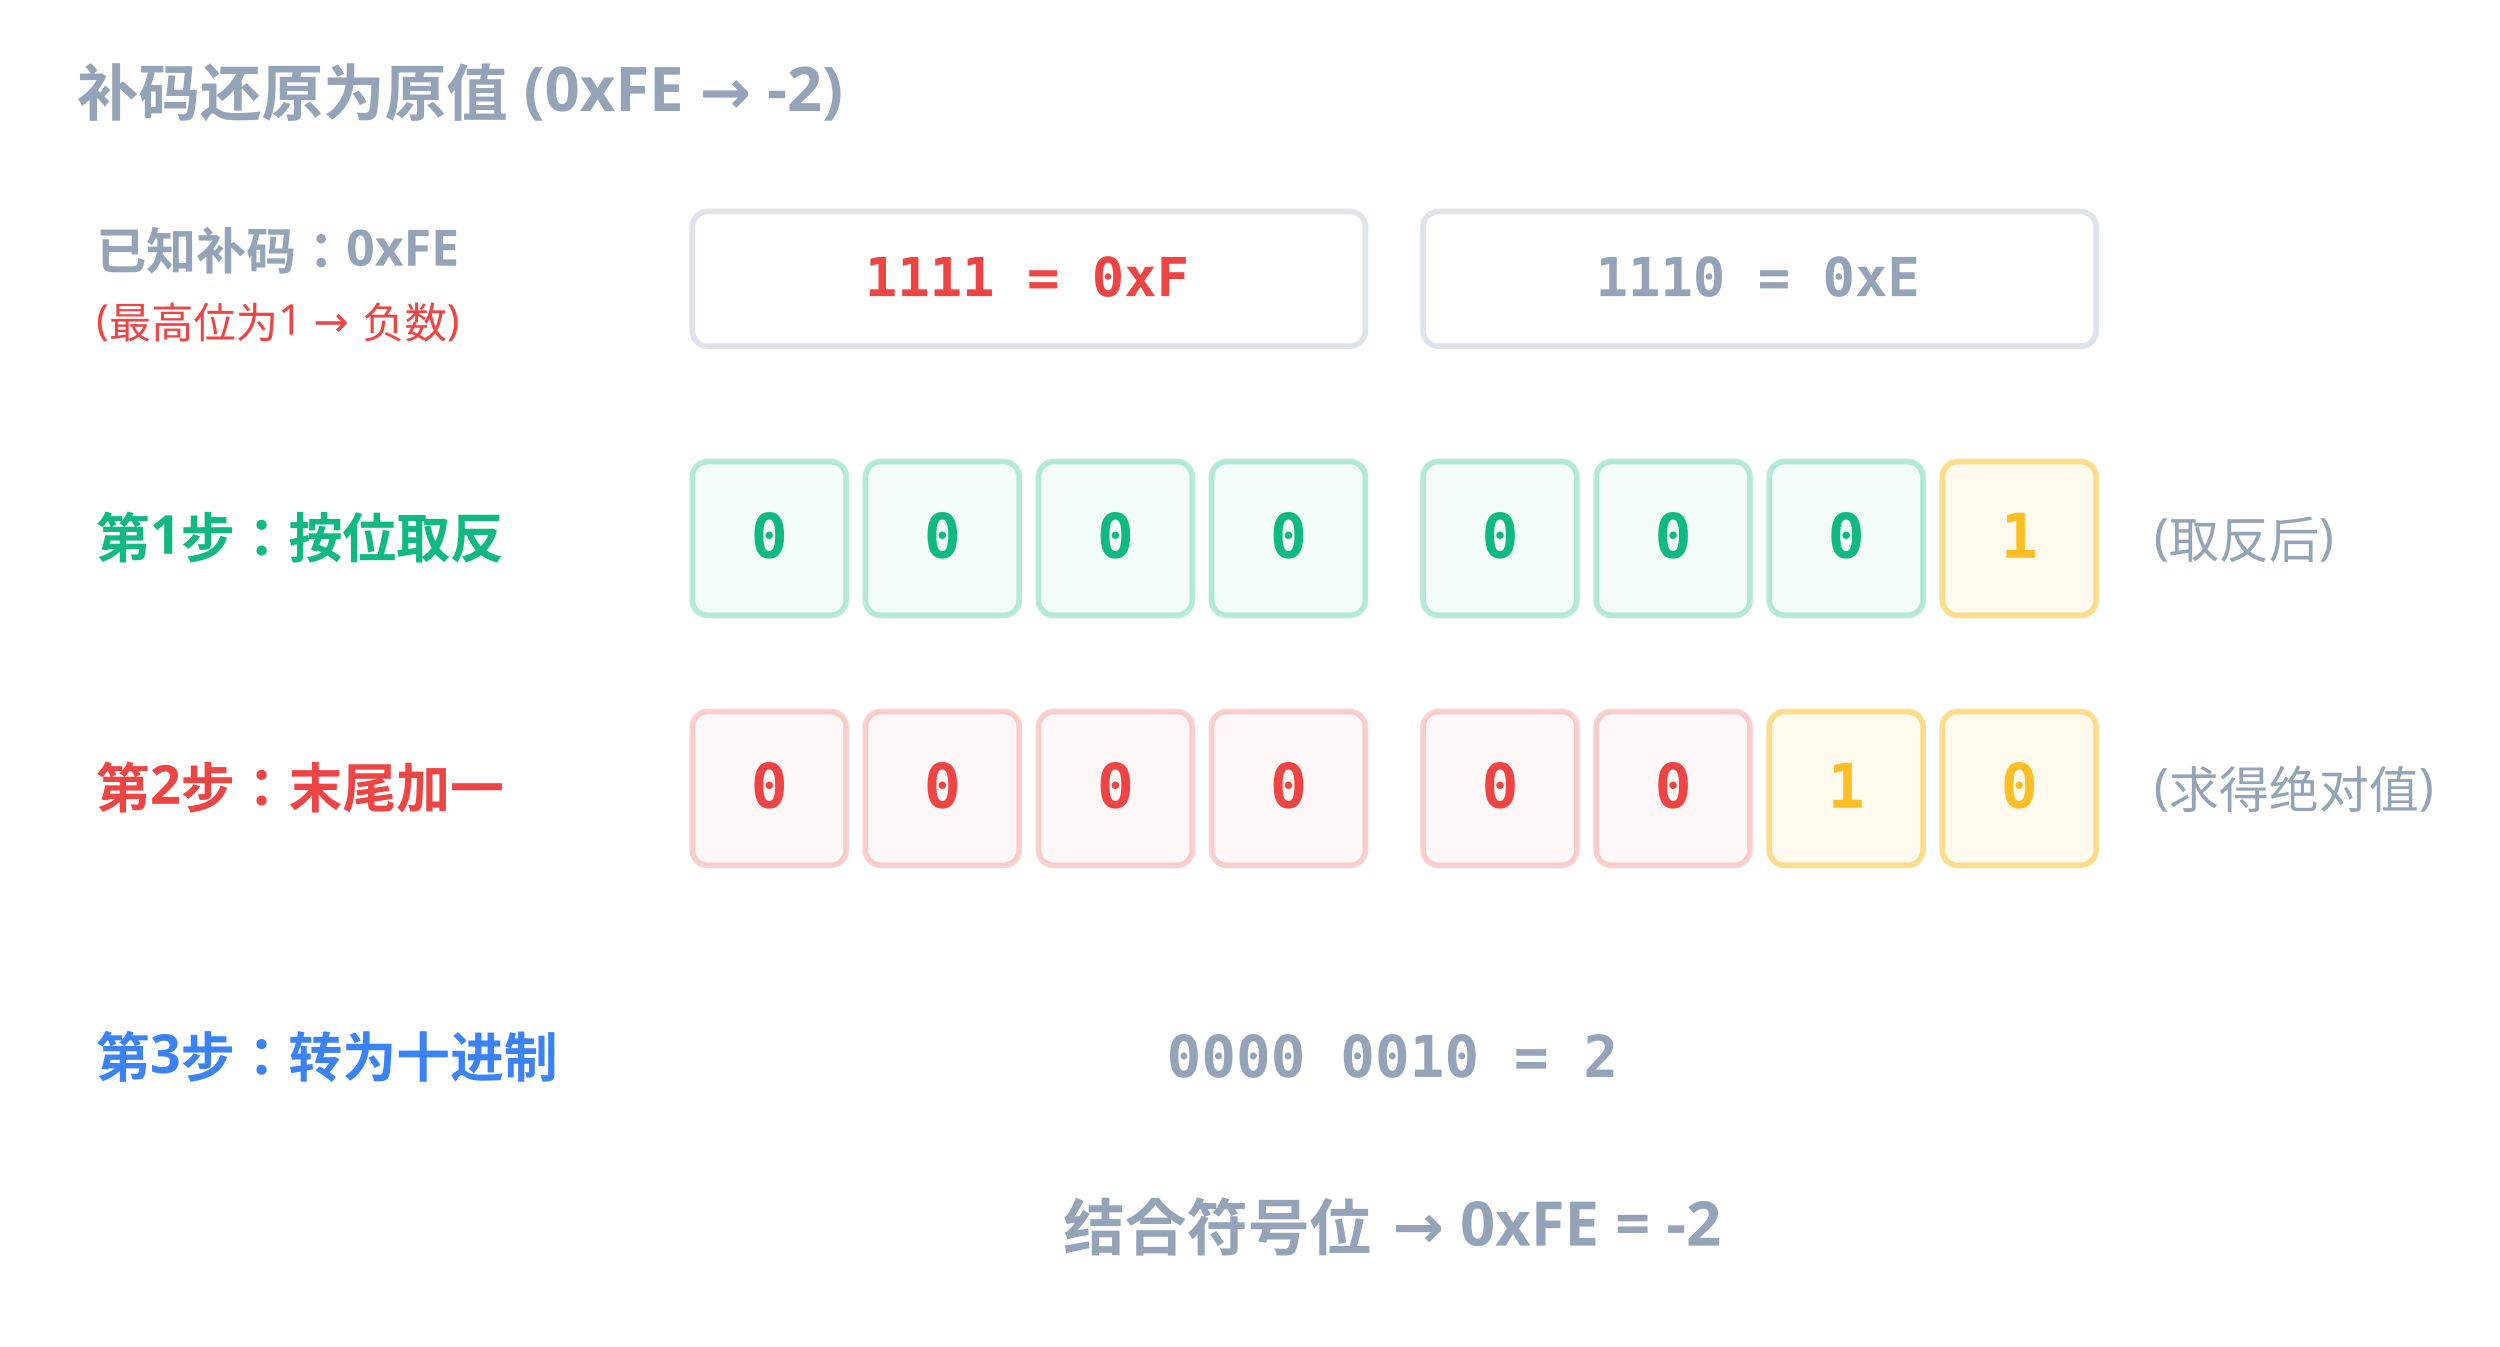
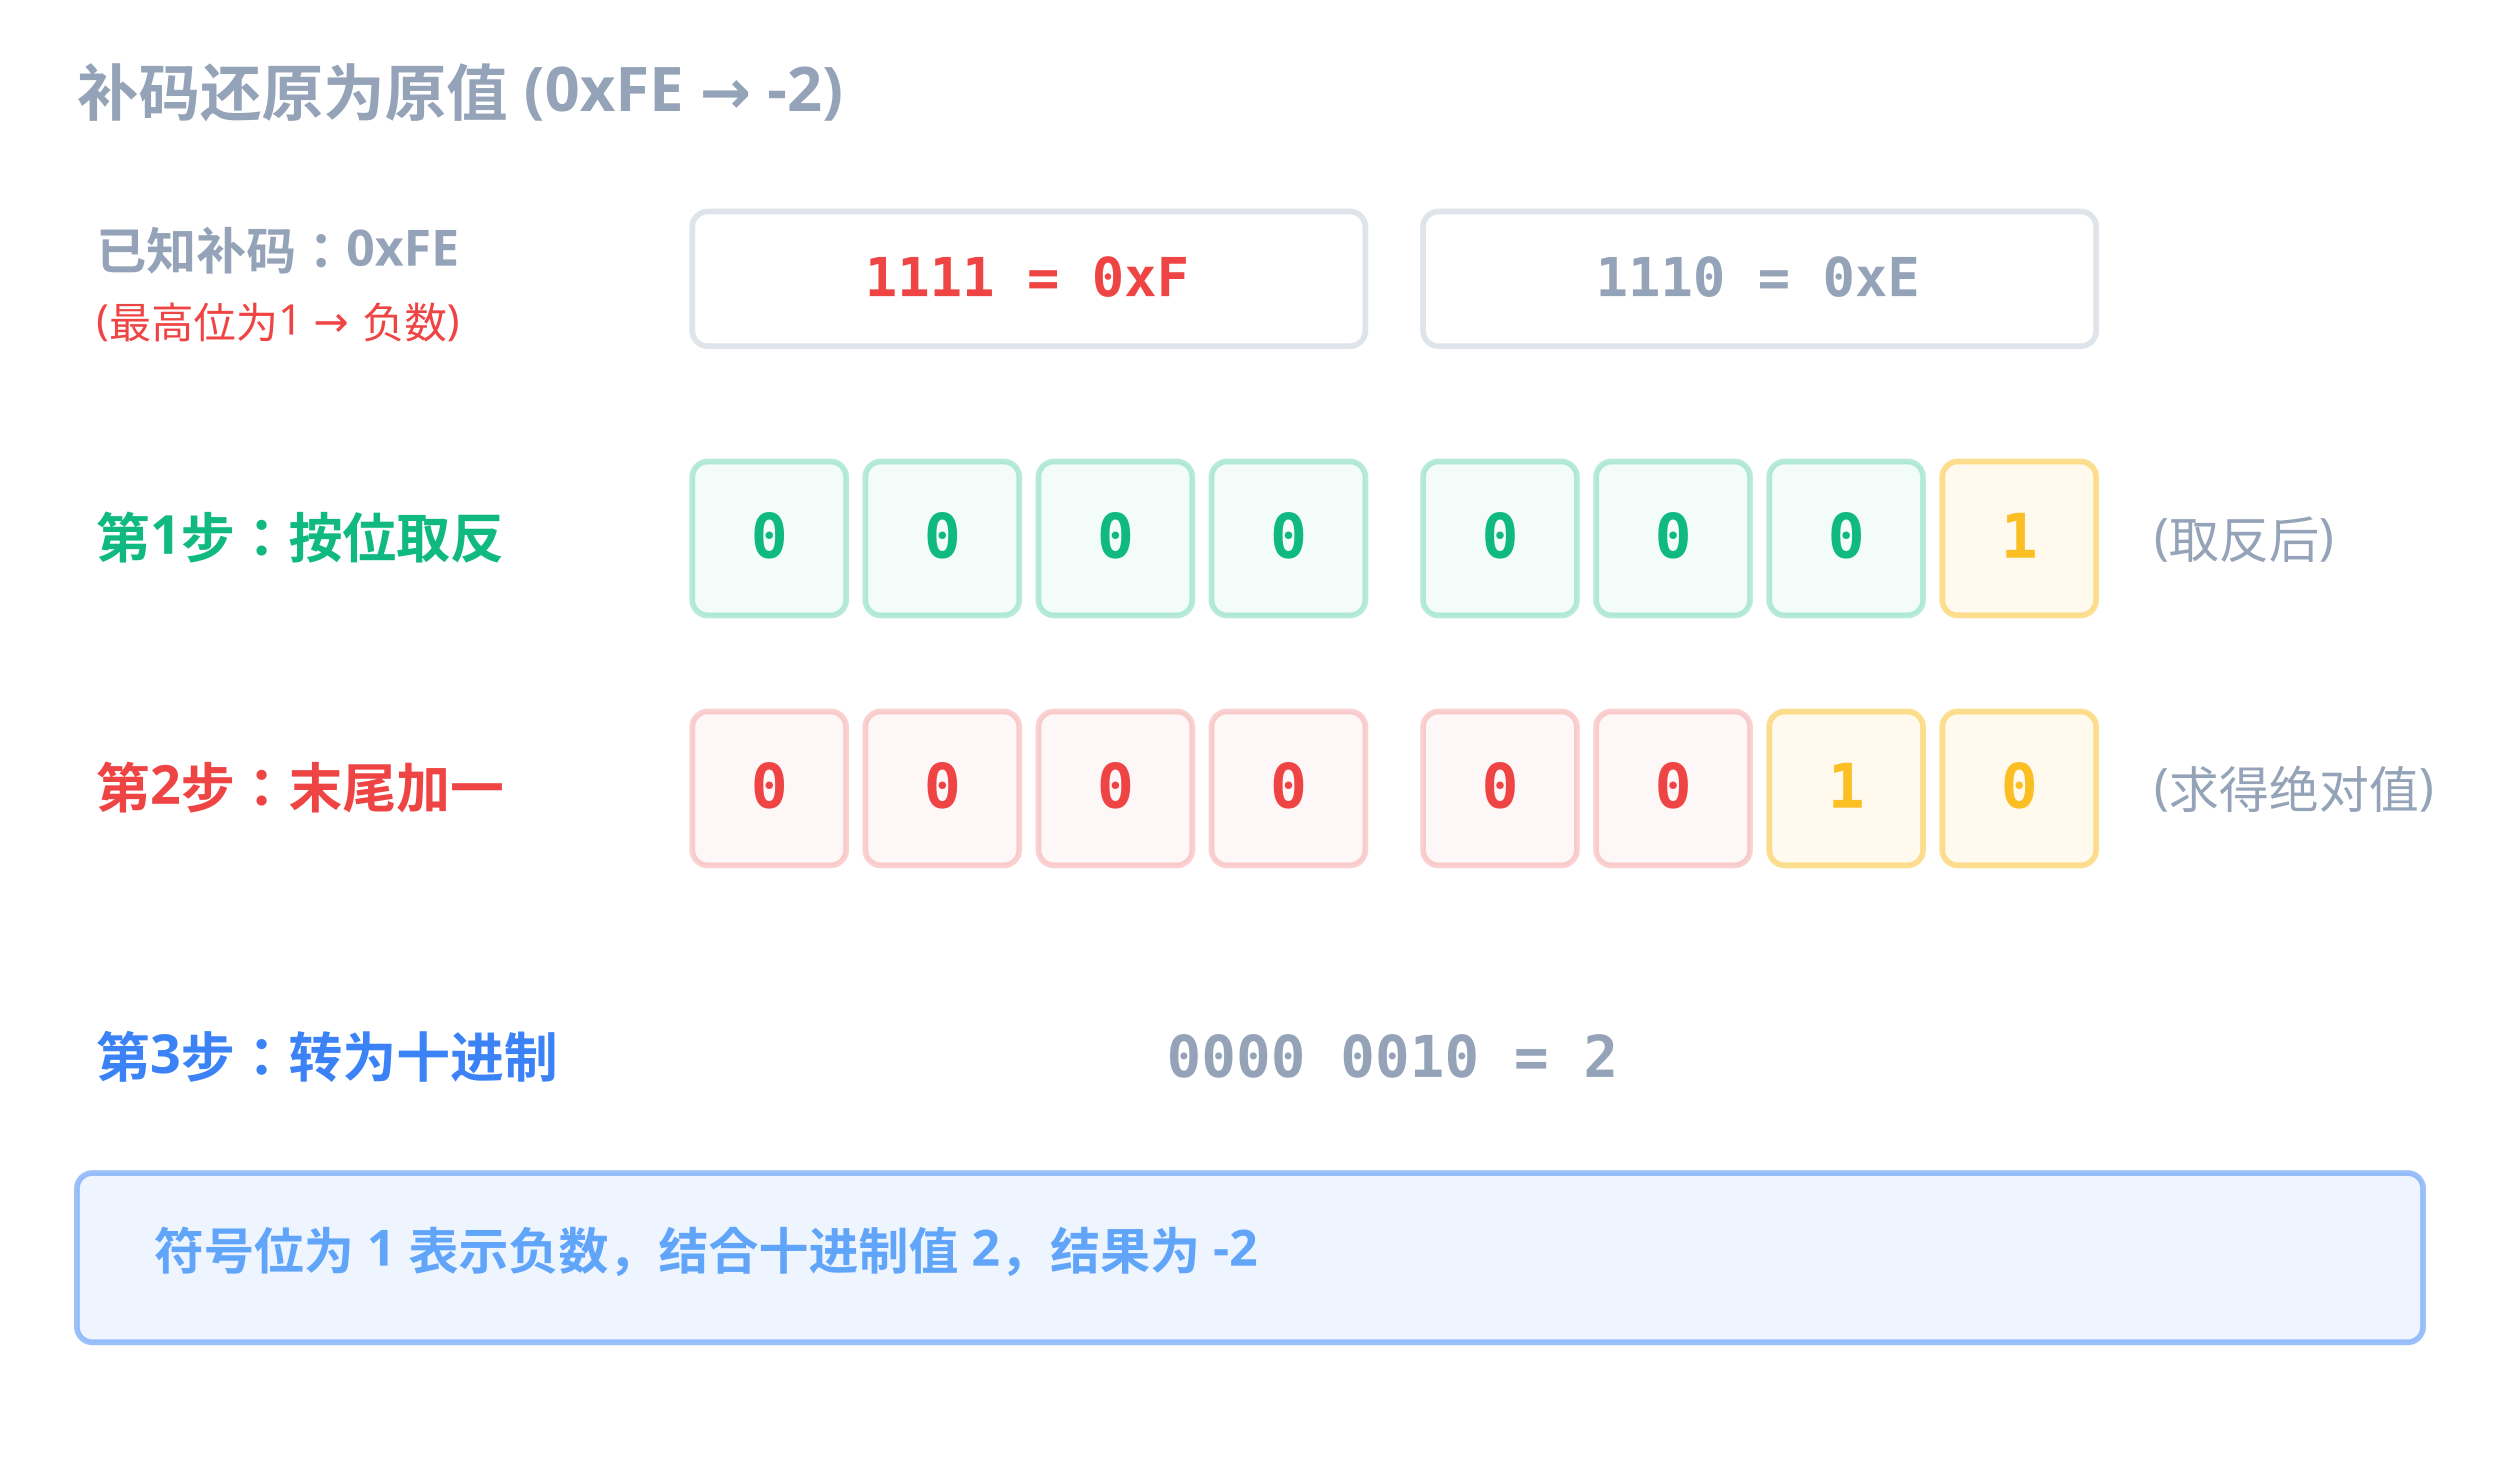
- <svg xmlns="http://www.w3.org/2000/svg" viewBox="0 0 650 350" width="100%" height="100%" font-family="'Noto Sans SC','Microsoft YaHei','PingFang SC','Hiragino Sans GB',sans-serif" font-size="14">
+ <svg xmlns="http://www.w3.org/2000/svg" viewBox="0 0 650 380" width="100%" height="100%" font-family="'Noto Sans SC','Microsoft YaHei','PingFang SC','Hiragino Sans GB',sans-serif" font-size="14">
  <text x="20" y="30" font-size="16" font-weight="bold" fill="#94a3b8">补码还原为原值 (0xFE → -2)</text>
  <g transform="translate(0, 55)">
    <rect x="180" y="0" width="175" height="35" rx="4" fill="none" stroke="#94a3b8" stroke-opacity="0.3" stroke-width="1.5" />
    <text x="267" y="22" font-family="monospace" font-size="14" font-weight="bold" fill="#ef4444" text-anchor="middle">1111 = 0xF</text>
    <rect x="370" y="0" width="175" height="35" rx="4" fill="none" stroke="#94a3b8" stroke-opacity="0.3" stroke-width="1.5" />
    <text x="457" y="22" font-family="monospace" font-size="14" font-weight="bold" fill="#94a3b8" text-anchor="middle">1110 = 0xE</text>
    <text x="25" y="15" font-size="13" font-weight="bold" fill="#94a3b8">已知补码：0xFE</text>
    <text x="25" y="32" font-size="11" fill="#ef4444">(最高位为1 → 负数)</text>
  </g>
  <g transform="translate(0, 60)">
    <text x="25" y="85" font-size="14" font-weight="bold" fill="#10b981">第1步：按位取反</text>
    <rect x="180" y="60" width="40" height="40" rx="4" fill="#10b981" fill-opacity="0.05" stroke="#10b981" stroke-opacity="0.3" stroke-width="1.5" />
    <text x="200" y="85" font-family="monospace" font-size="16" font-weight="bold" fill="#10b981" text-anchor="middle">0</text>
    <rect x="225" y="60" width="40" height="40" rx="4" fill="#10b981" fill-opacity="0.05" stroke="#10b981" stroke-opacity="0.3" stroke-width="1.5" />
    <text x="245" y="85" font-family="monospace" font-size="16" font-weight="bold" fill="#10b981" text-anchor="middle">0</text>
    <rect x="270" y="60" width="40" height="40" rx="4" fill="#10b981" fill-opacity="0.05" stroke="#10b981" stroke-opacity="0.3" stroke-width="1.5" />
    <text x="290" y="85" font-family="monospace" font-size="16" font-weight="bold" fill="#10b981" text-anchor="middle">0</text>
    <rect x="315" y="60" width="40" height="40" rx="4" fill="#10b981" fill-opacity="0.05" stroke="#10b981" stroke-opacity="0.3" stroke-width="1.5" />
    <text x="335" y="85" font-family="monospace" font-size="16" font-weight="bold" fill="#10b981" text-anchor="middle">0</text>
    <rect x="370" y="60" width="40" height="40" rx="4" fill="#10b981" fill-opacity="0.05" stroke="#10b981" stroke-opacity="0.3" stroke-width="1.5" />
    <text x="390" y="85" font-family="monospace" font-size="16" font-weight="bold" fill="#10b981" text-anchor="middle">0</text>
    <rect x="415" y="60" width="40" height="40" rx="4" fill="#10b981" fill-opacity="0.05" stroke="#10b981" stroke-opacity="0.3" stroke-width="1.5" />
    <text x="435" y="85" font-family="monospace" font-size="16" font-weight="bold" fill="#10b981" text-anchor="middle">0</text>
    <rect x="460" y="60" width="40" height="40" rx="4" fill="#10b981" fill-opacity="0.05" stroke="#10b981" stroke-opacity="0.3" stroke-width="1.5" />
    <text x="480" y="85" font-family="monospace" font-size="16" font-weight="bold" fill="#10b981" text-anchor="middle">0</text>
    <rect x="505" y="60" width="40" height="40" rx="4" fill="#fbbf24" fill-opacity="0.08" stroke="#fbbf24" stroke-opacity="0.5" stroke-width="1.5" />
    <text x="525" y="85" font-family="monospace" font-size="16" font-weight="bold" fill="#fbbf24" text-anchor="middle">1</text>
    <text x="560" y="84" font-size="13" fill="#94a3b8">(取反后)</text>
  </g>
  <g transform="translate(0, 125)">
    <text x="25" y="85" font-size="14" font-weight="bold" fill="#ef4444">第2步：末尾加一</text>
    <rect x="180" y="60" width="40" height="40" rx="4" fill="#ef4444" fill-opacity="0.04" stroke="#ef4444" stroke-opacity="0.25" stroke-width="1.5" />
    <text x="200" y="85" font-family="monospace" font-size="16" font-weight="bold" fill="#ef4444" text-anchor="middle">0</text>
    <rect x="225" y="60" width="40" height="40" rx="4" fill="#ef4444" fill-opacity="0.04" stroke="#ef4444" stroke-opacity="0.25" stroke-width="1.5" />
    <text x="245" y="85" font-family="monospace" font-size="16" font-weight="bold" fill="#ef4444" text-anchor="middle">0</text>
    <rect x="270" y="60" width="40" height="40" rx="4" fill="#ef4444" fill-opacity="0.04" stroke="#ef4444" stroke-opacity="0.25" stroke-width="1.5" />
    <text x="290" y="85" font-family="monospace" font-size="16" font-weight="bold" fill="#ef4444" text-anchor="middle">0</text>
    <rect x="315" y="60" width="40" height="40" rx="4" fill="#ef4444" fill-opacity="0.04" stroke="#ef4444" stroke-opacity="0.25" stroke-width="1.5" />
    <text x="335" y="85" font-family="monospace" font-size="16" font-weight="bold" fill="#ef4444" text-anchor="middle">0</text>
    <rect x="370" y="60" width="40" height="40" rx="4" fill="#ef4444" fill-opacity="0.04" stroke="#ef4444" stroke-opacity="0.25" stroke-width="1.5" />
    <text x="390" y="85" font-family="monospace" font-size="16" font-weight="bold" fill="#ef4444" text-anchor="middle">0</text>
    <rect x="415" y="60" width="40" height="40" rx="4" fill="#ef4444" fill-opacity="0.04" stroke="#ef4444" stroke-opacity="0.25" stroke-width="1.5" />
    <text x="435" y="85" font-family="monospace" font-size="16" font-weight="bold" fill="#ef4444" text-anchor="middle">0</text>
    <rect x="460" y="60" width="40" height="40" rx="4" fill="#fbbf24" fill-opacity="0.08" stroke="#fbbf24" stroke-opacity="0.5" stroke-width="1.5" />
    <text x="480" y="85" font-family="monospace" font-size="16" font-weight="bold" fill="#fbbf24" text-anchor="middle">1</text>
    <rect x="505" y="60" width="40" height="40" rx="4" fill="#fbbf24" fill-opacity="0.08" stroke="#fbbf24" stroke-opacity="0.5" stroke-width="1.5" />
    <text x="525" y="85" font-family="monospace" font-size="16" font-weight="bold" fill="#fbbf24" text-anchor="middle">0</text>
    <text x="560" y="84" font-size="13" fill="#94a3b8">(求得绝对值)</text>
  </g>
  <g transform="translate(0, 235)">
    <text x="25" y="45" font-size="14" font-weight="bold" fill="#3b82f6">第3步：转为十进制</text>
    <text x="362" y="45" font-family="monospace" font-size="15" font-weight="bold" fill="#94a3b8" text-anchor="middle">0000 0010 = 2</text>
  </g>
-   <text x="362" y="325" font-size="16" font-weight="bold" fill="#94a3b8" text-anchor="middle">结合符号位  →  0xFE = -2</text>
+   <rect x="20" y="305" width="610" height="44" rx="4" fill="#3b82f6" fill-opacity="0.08" stroke="#3b82f6" stroke-opacity="0.5" stroke-width="1.5" />
+   <text x="40" y="330" font-size="13" font-weight="bold" fill="#60a5fa">符号位为 1 表示负数，结合十进制值 2，结果为 -2</text>
</svg>
